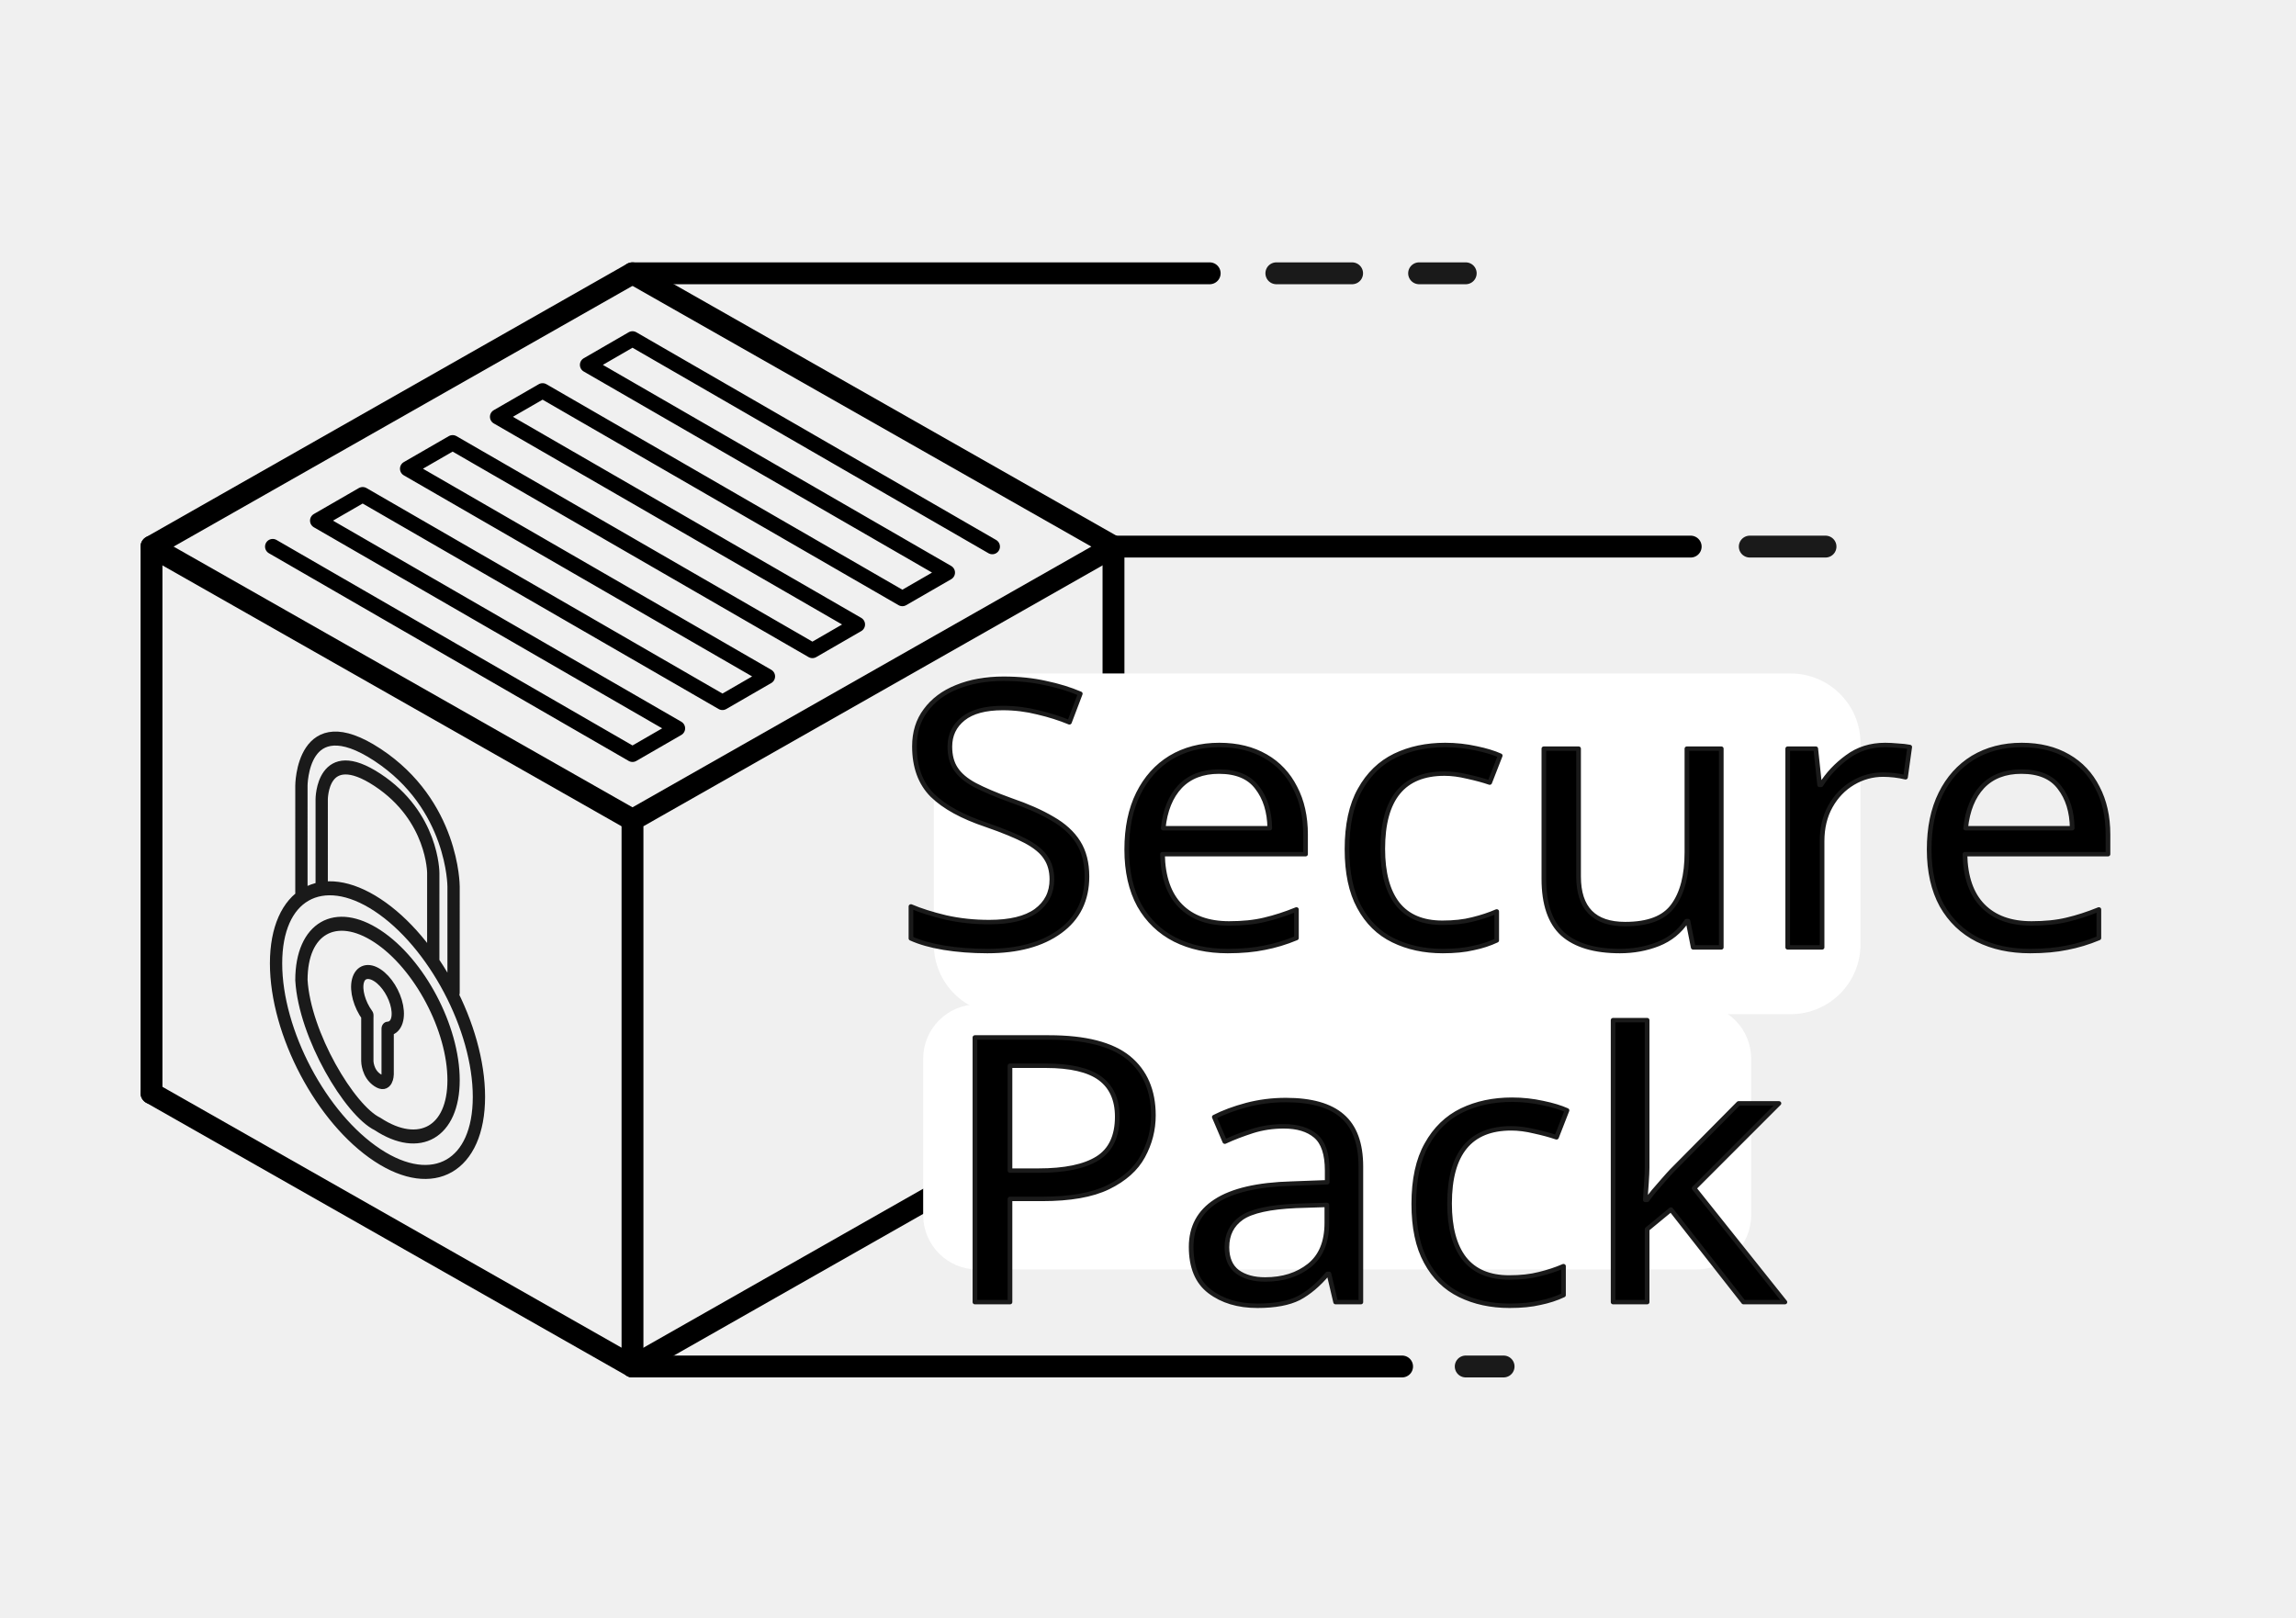
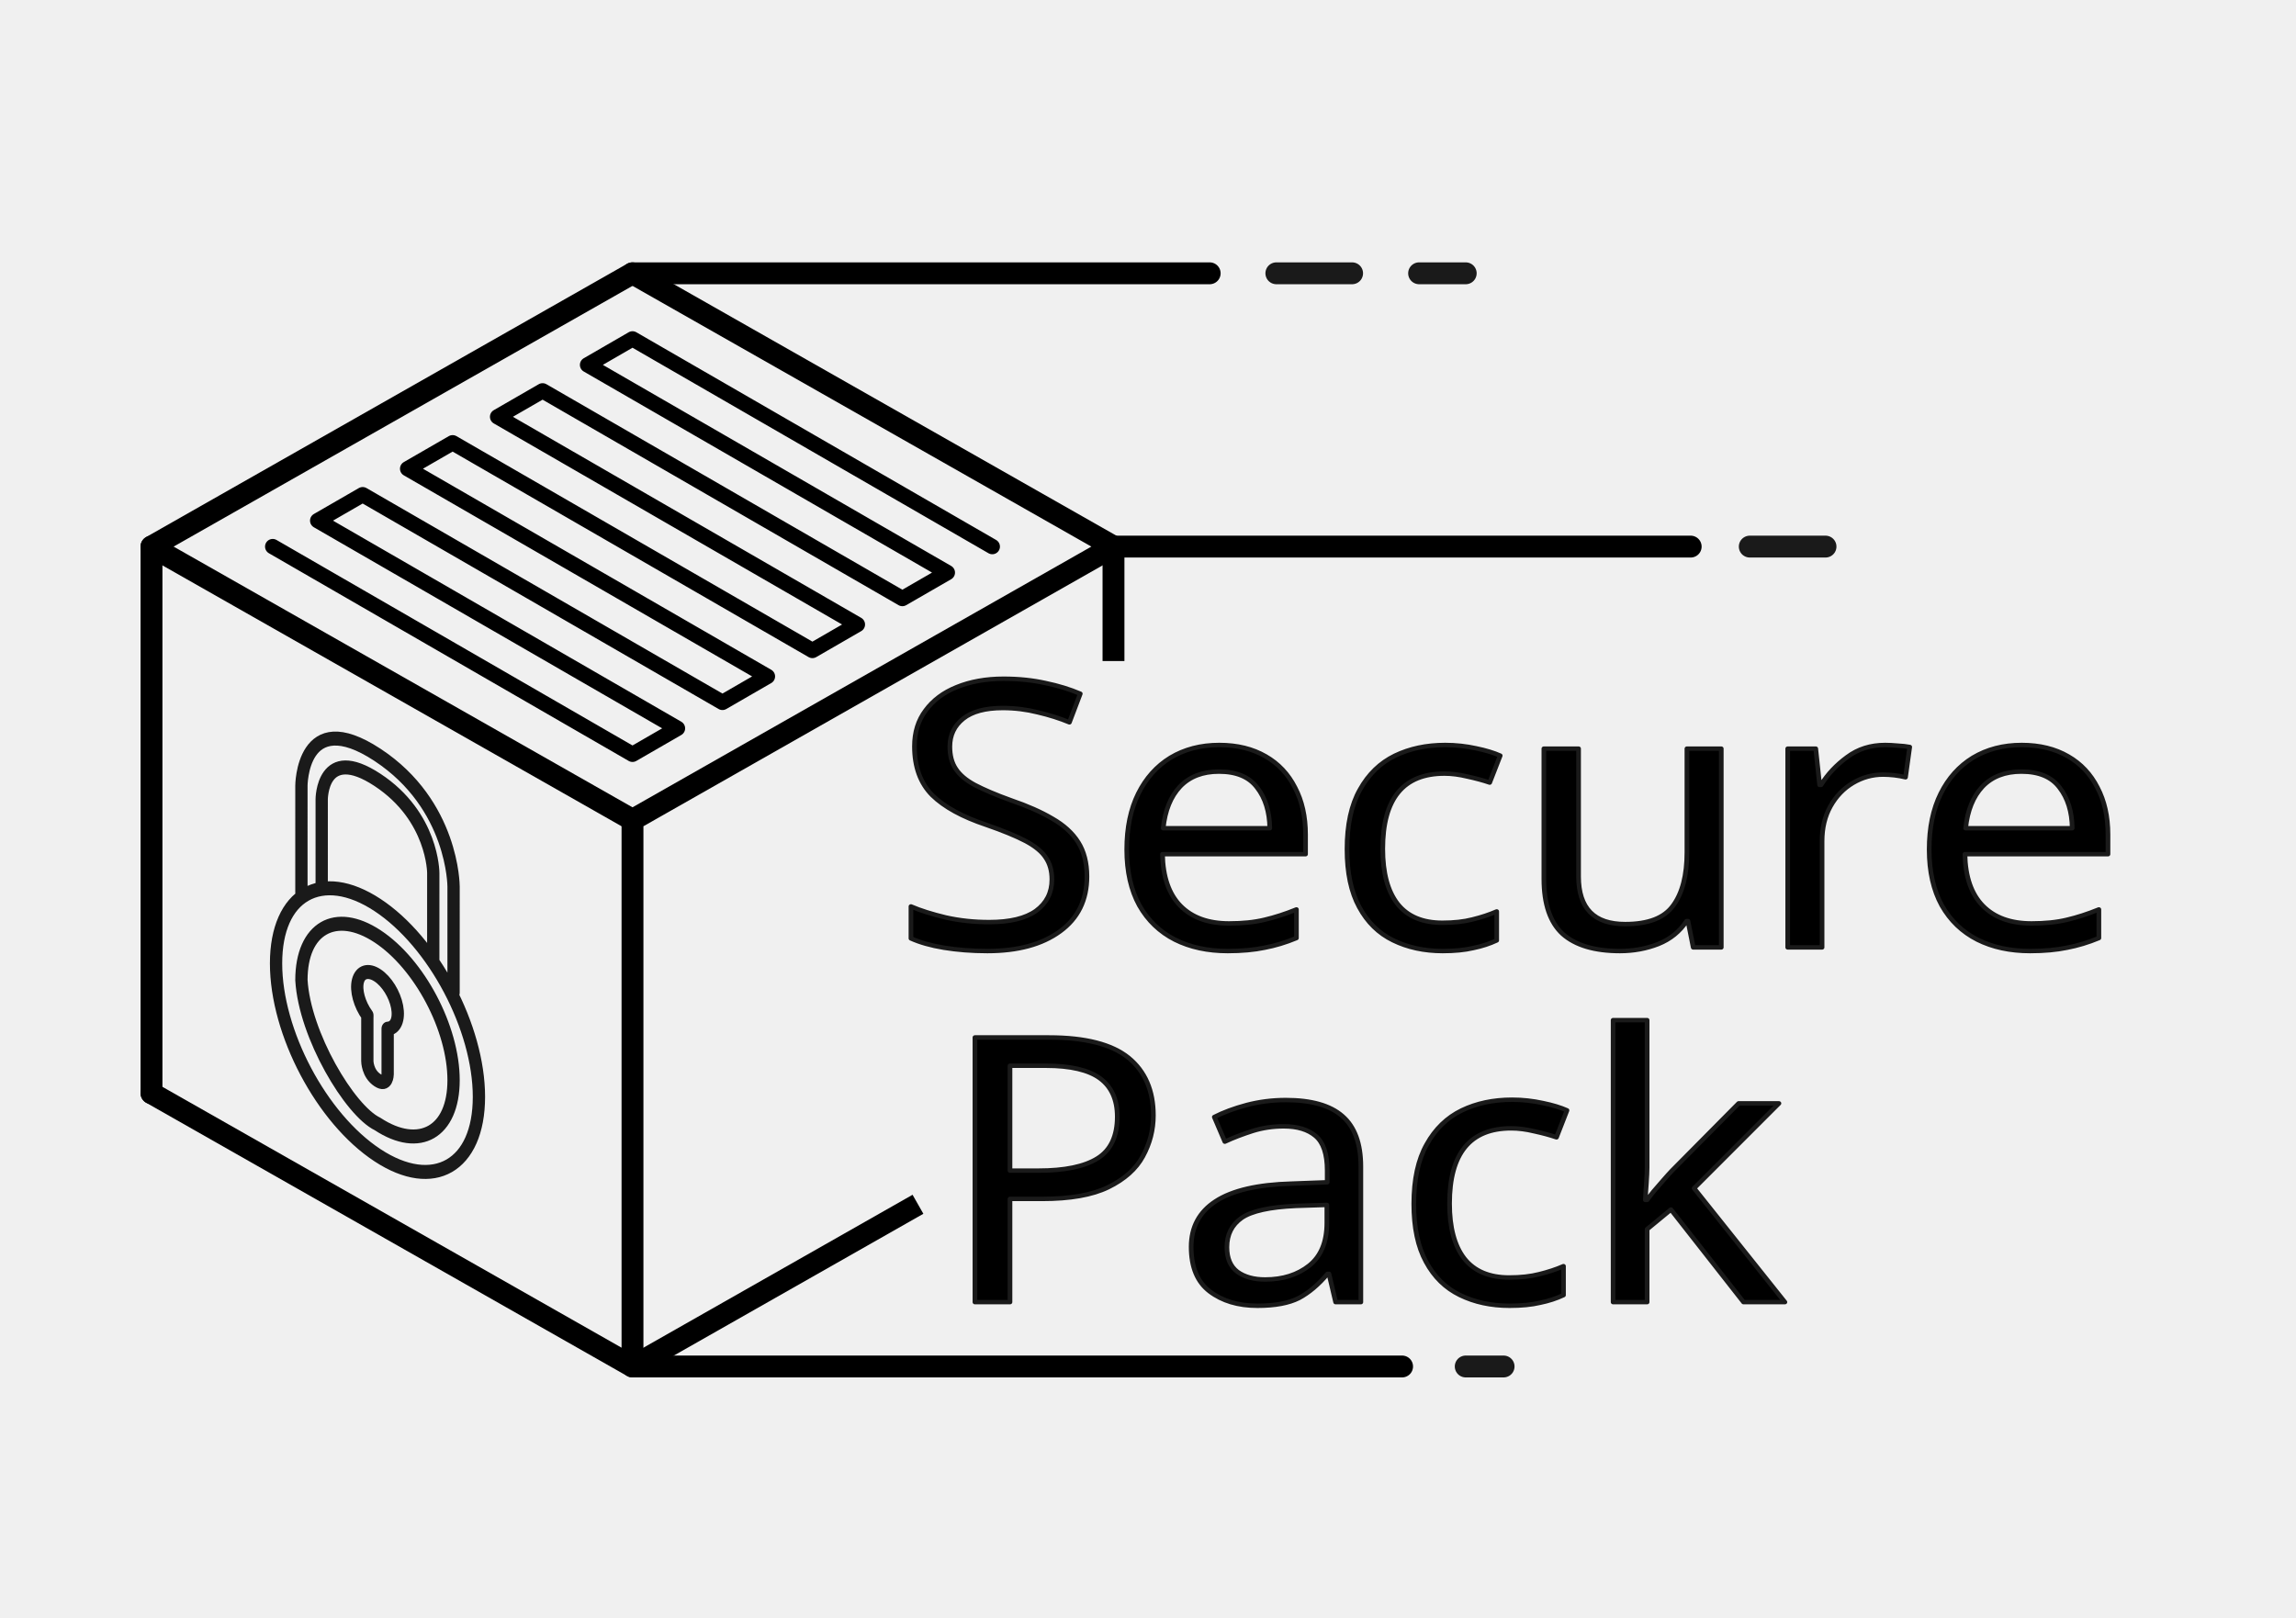
<svg xmlns="http://www.w3.org/2000/svg" width="105mm" height="74mm" viewBox="0 0 105 74" version="1.1" id="svg11254" xml:space="preserve">
  <defs id="defs11251" />
  <g id="layer1" style="stroke-width:1.5;stroke-dasharray:none">
    <path style="fill:#000000;fill-opacity:0;stroke:#000000;stroke-width:1;stroke-linecap:round;stroke-linejoin:round;stroke-miterlimit:2.7;stroke-dasharray:none" d="M 6.928,50 V 25 L 28.925,12.5 h 26.396" id="path11442" />
    <path style="fill:#000000;fill-opacity:0;stroke:#000000;stroke-width:1;stroke-linecap:round;stroke-linejoin:round;stroke-miterlimit:2.7;stroke-dasharray:none" d="M 6.928,50 28.925,62.5 v -25 L 50.922,25 28.925,12.5" id="path11861" />
    <path style="fill:#000000;fill-opacity:0;stroke:#000000;stroke-width:1;stroke-linecap:round;stroke-linejoin:round;stroke-miterlimit:2.7;stroke-dasharray:none" d="M 6.928,25 28.925,37.5" id="path11863" />
    <path style="fill:#000000;fill-opacity:0;stroke:#000000;stroke-width:1;stroke-linecap:round;stroke-linejoin:round;stroke-miterlimit:2.7;stroke-dasharray:none" d="m 50.922,25 h 26.396" id="path11865" />
-     <path style="fill:#000000;fill-opacity:0;stroke:#000000;stroke-width:1;stroke-linecap:round;stroke-linejoin:round;stroke-miterlimit:2.7;stroke-dasharray:none" d="M 28.925,62.5 50.922,50 V 25" id="path11869" />
+     <path style="fill:#000000;fill-opacity:0;stroke:#000000;stroke-width:1;stroke-linecap:butt;stroke-linejoin:round;stroke-miterlimit:2.7;stroke-dasharray:none" d="M 28.925,62.5 41.98,55.081 M 50.922,30.235 V 25" id="path11869" />
    <path style="fill:#000000;fill-opacity:0;stroke:#000000;stroke-width:1;stroke-linecap:round;stroke-linejoin:round;stroke-miterlimit:2.7;stroke-dasharray:none" d="M 28.925,62.5 H 64.12" id="path11873" />
    <path style="fill:#000000;fill-opacity:1;stroke:#1a1a1a;stroke-width:1;stroke-linecap:round;stroke-linejoin:round;stroke-miterlimit:2.7;stroke-dasharray:none" d="m 58.37,12.5 h 3.464" id="path13240" />
    <path style="fill:#000000;fill-opacity:1;stroke:#1a1a1a;stroke-width:1;stroke-linecap:round;stroke-linejoin:round;stroke-miterlimit:2.7;stroke-dasharray:none" d="m 64.898,12.5 h 2.132" id="path13242" />
    <path style="fill:#000000;fill-opacity:1;stroke:#1a1a1a;stroke-width:1;stroke-linecap:round;stroke-linejoin:round;stroke-miterlimit:2.7;stroke-dasharray:none" d="m 80.02,25 h 3.464" id="path13244" />
    <path style="fill:#000000;fill-opacity:1;stroke:#1a1a1a;stroke-width:1;stroke-linecap:round;stroke-linejoin:round;stroke-miterlimit:2.7;stroke-dasharray:none" d="M 67.03,62.5 H 68.762" id="path13248" />
    <g id="g1987" transform="matrix(0.4949204,0.3032663,-0.2661173,0.5640095,-44.47127,-6.732547)" style="stroke-width:1;stroke-dasharray:none">
      <path id="path19321" style="fill:none;fill-opacity:1;stroke:#1a1a1a;stroke-width:1;stroke-linecap:round;stroke-linejoin:round;stroke-miterlimit:2.7;stroke-dasharray:none" d="m 136.899,24.366 -1.481,-2.755 m 1.481,2.755 c 0,0 0.423,0.787 1.376,0.816 0.953,0.029 0.53,-0.758 0.53,-0.758 M 122.876,9.617 c 0,0 -2.751,-5.116 4.395,-4.9 7.146,0.216 9.897,5.332 9.897,5.332 M 124.782,9.675 c 0,0 -1.904,-3.542 3.336,-3.383 5.24,0.159 7.145,3.7 7.145,3.7 m 2.962,5.51 -2.962,-5.51 m -7.518,5.192 -2.962,-5.51 m 15.984,7.065 -3.597,-6.69 m -10.695,6.258 -3.597,-6.69 m 20.852,12.632 c 1.753,3.26 -0.025,5.806 -3.972,5.687 -2.437,0.226 -8.231,-2.782 -10.32,-6.119 -1.753,-3.26 0.025,-5.806 3.972,-5.687 3.947,0.119 8.567,2.859 10.32,6.119 z m 2.382,0.072 c 2.337,4.347 -0.034,7.742 -5.296,7.583 -5.262,-0.159 -11.423,-3.812 -13.76,-8.159 -2.337,-4.347 0.034,-7.742 5.296,-7.583 5.262,0.159 11.423,3.812 13.76,8.159 z m -7.305,2.102 -1.481,-2.755 -0.062,-0.116 c 0.555,-0.334 0.529,-1.049 -0.064,-1.744 -0.593,-0.695 -1.606,-1.196 -2.468,-1.222 -0.862,-0.026 -1.36,0.43 -1.213,1.111 0.147,0.681 0.901,1.419 1.84,1.798 l 0.062,0.116" />
    </g>
    <path style="fill:none;stroke:#000000;stroke-width:0.7;stroke-linecap:round;stroke-linejoin:round;stroke-miterlimit:2.7;stroke-dasharray:none" d="m 12.471,25 16.454,9.5 2.057,-1.187 -16.454,-9.5 2.057,-1.187 16.454,9.5 2.057,-1.188 -16.454,-9.5 2.057,-1.187 16.454,9.5 2.057,-1.188 -16.454,-9.5 2.057,-1.187 16.454,9.5 2.057,-1.187 -16.454,-9.5 L 28.925,15.5 45.379,25" id="path539" />
  </g>
  <g id="layer2">
-     <rect style="font-style:normal;font-variant:normal;font-weight:bold;font-stretch:normal;font-size:2.371px;font-family:Impact;-inkscape-font-specification:'Impact Bold';text-align:center;text-anchor:middle;display:inline;fill:#ffffff;fill-opacity:1;stroke:#ffffff;stroke-width:0.152;stroke-linecap:round;stroke-linejoin:round;stroke-miterlimit:2.7;stroke-dasharray:none" id="rect12138" width="42.227" height="15.43" x="42.781" y="30.88" ry="3.117" />
-     <rect style="font-style:normal;font-variant:normal;font-weight:bold;font-stretch:normal;font-size:2.371px;font-family:Impact;-inkscape-font-specification:'Impact Bold';text-align:center;text-anchor:middle;display:inline;fill:#ffffff;fill-opacity:1;stroke:#ffffff;stroke-width:0.126;stroke-linecap:round;stroke-linejoin:round;stroke-miterlimit:2.7;stroke-dasharray:none" id="rect12138-2" width="37.74" height="12" x="42.281" y="46" ry="2.424" />
    <text xml:space="preserve" style="font-style:normal;font-variant:normal;font-weight:normal;font-stretch:normal;font-size:17.403px;font-family:'Cooper Black';-inkscape-font-specification:'Cooper Black, ';text-align:start;text-anchor:start;fill:#000000;fill-opacity:1;stroke:#1a1a1a;stroke-width:0.208;stroke-linecap:round;stroke-linejoin:round;stroke-miterlimit:2.7;stroke-dasharray:none" x="41.763" y="40.353" id="text11930" transform="scale(1.026147,0.9745188)">
      <tspan id="tspan11928" style="font-style:normal;font-variant:normal;font-weight:normal;font-stretch:normal;font-size:17.403px;font-family:'Eras Bold ITC';-inkscape-font-specification:'Eras Bold ITC';text-align:start;word-spacing:0px;text-anchor:start;fill:#000000;fill-opacity:1;stroke:#1a1a1a;stroke-width:0.208;stroke-dasharray:none" x="41.763" y="40.353" dy="4.111" dx="-2.055">Secure</tspan>
      <tspan style="font-style:normal;font-variant:normal;font-weight:normal;font-stretch:normal;font-size:17.403px;font-family:'Eras Bold ITC';-inkscape-font-specification:'Eras Bold ITC';text-align:start;text-anchor:start;fill:#000000;fill-opacity:1;stroke:#1a1a1a;stroke-width:0.208;stroke-dasharray:none" x="41.763" y="62.653" id="tspan11982" dy="-1.542 0 0 0">Pack</tspan>
    </text>
  </g>
</svg>
